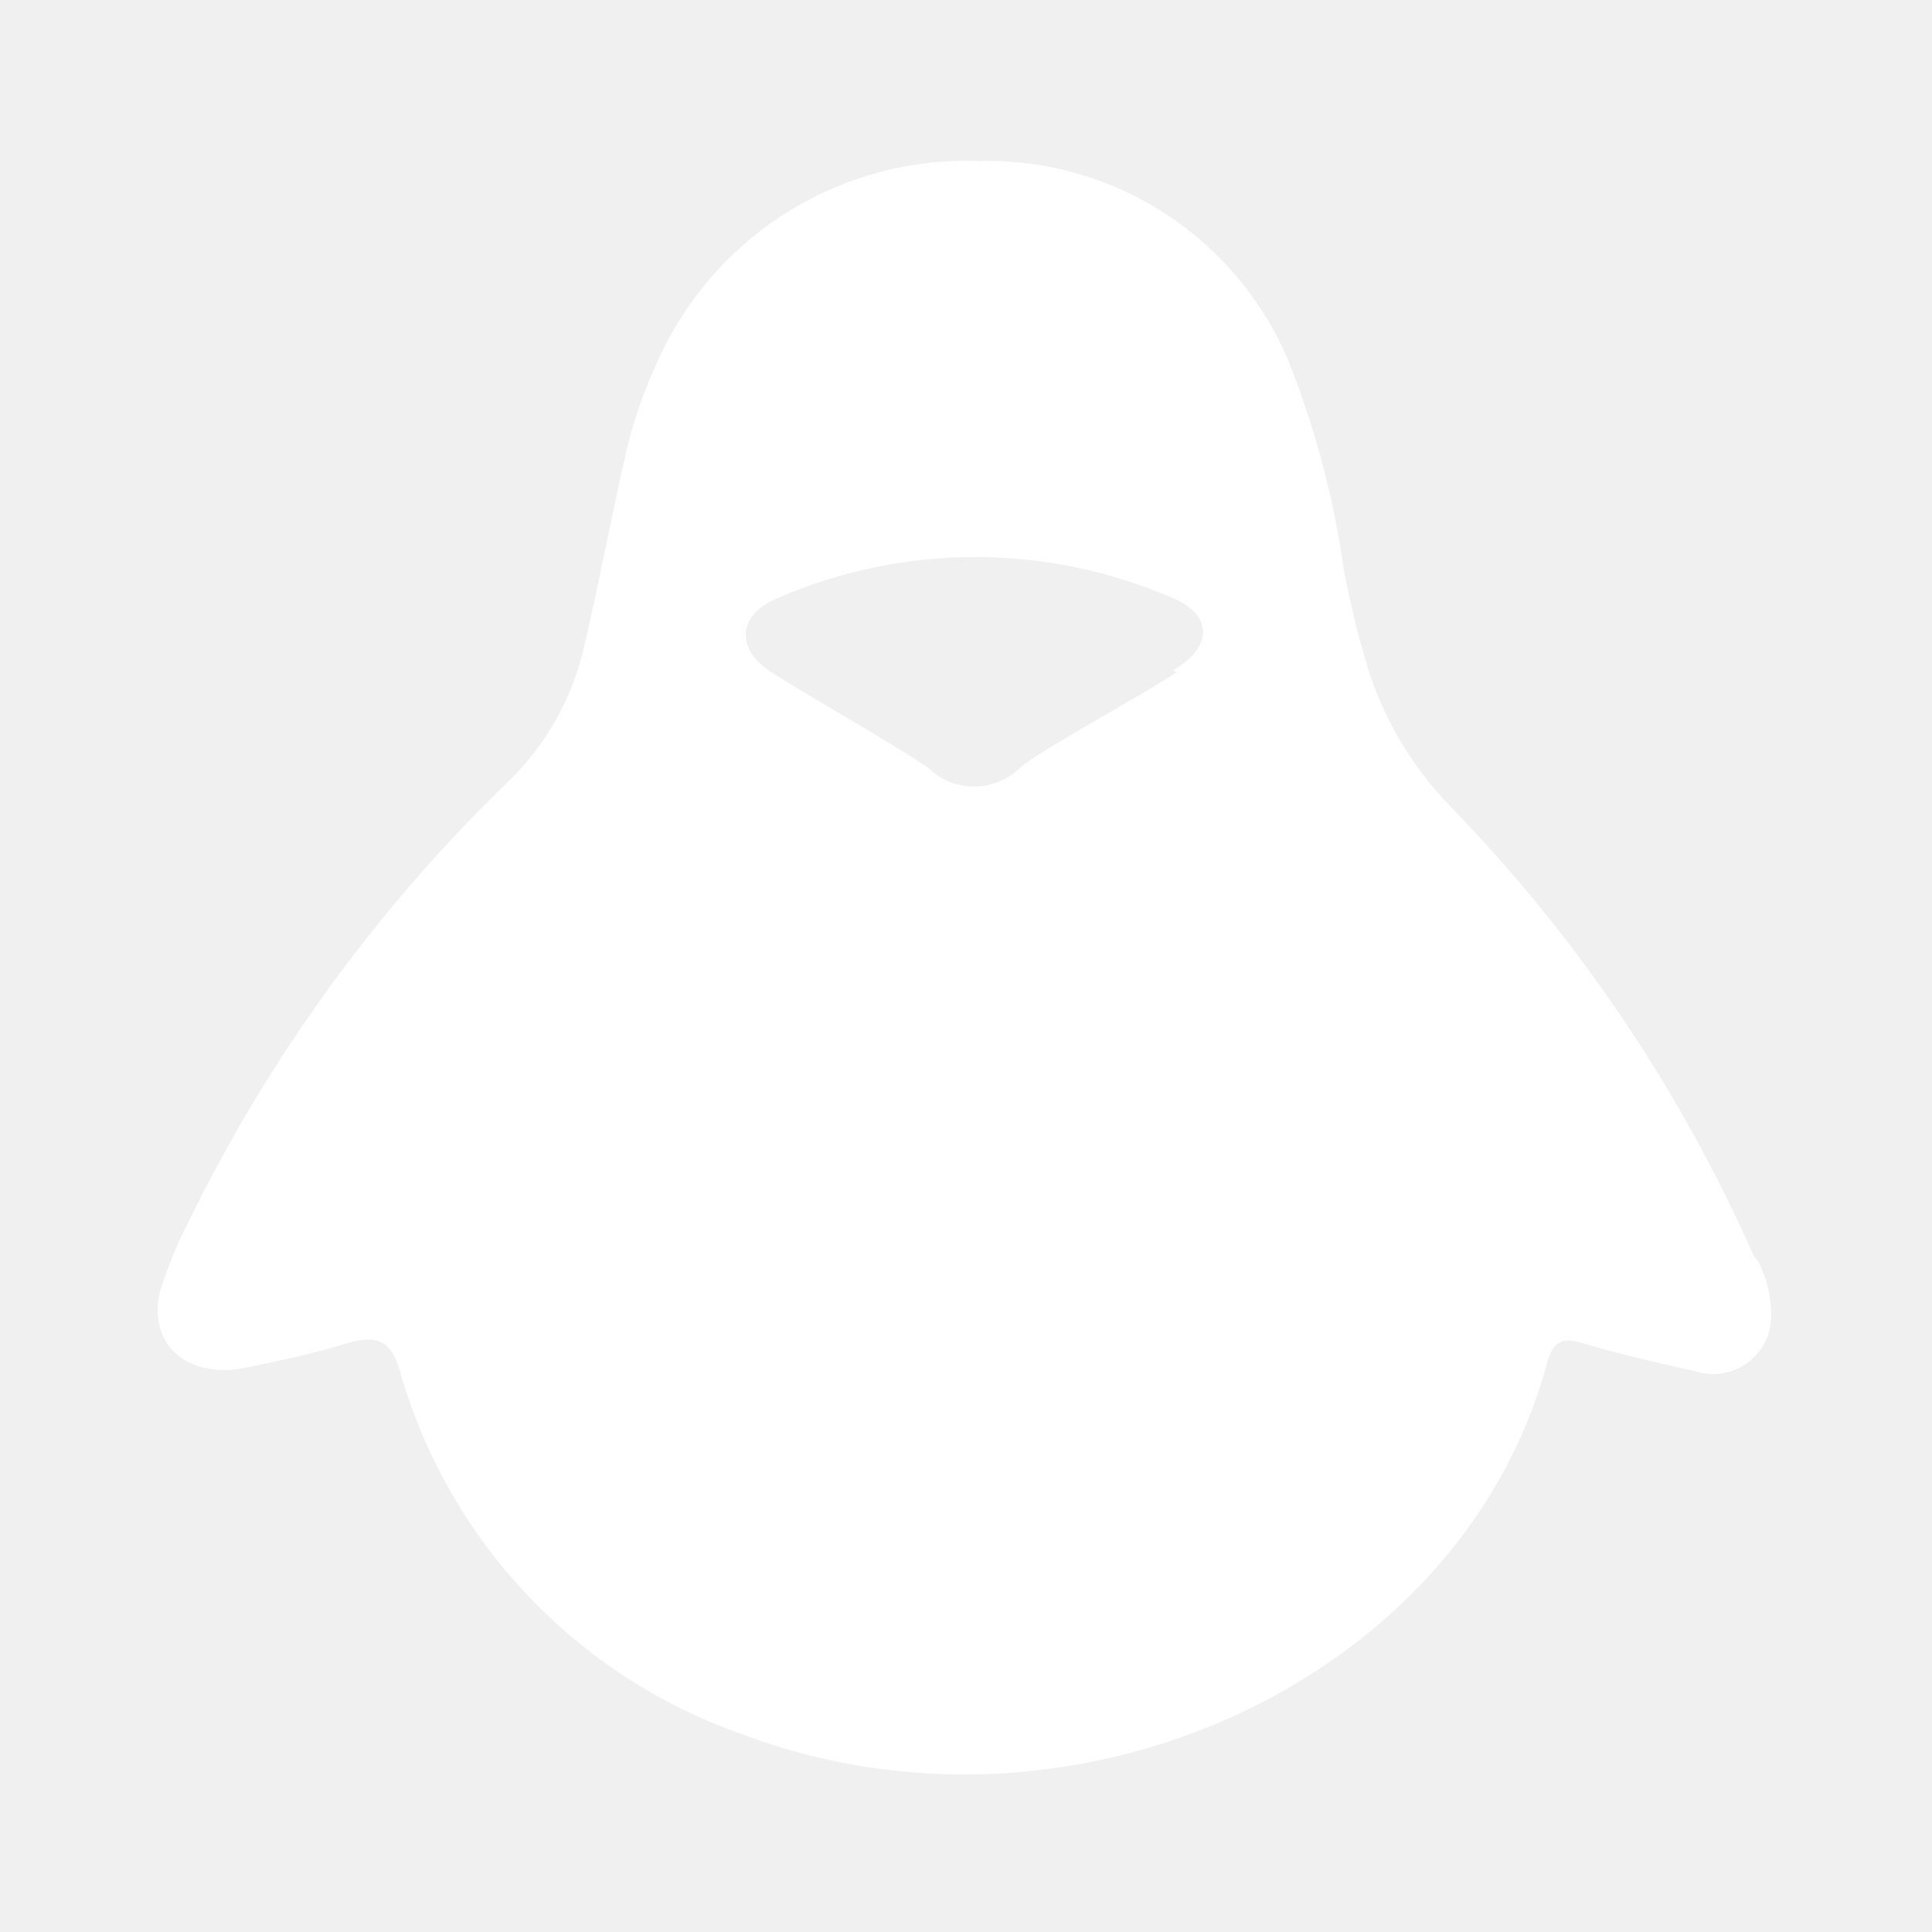
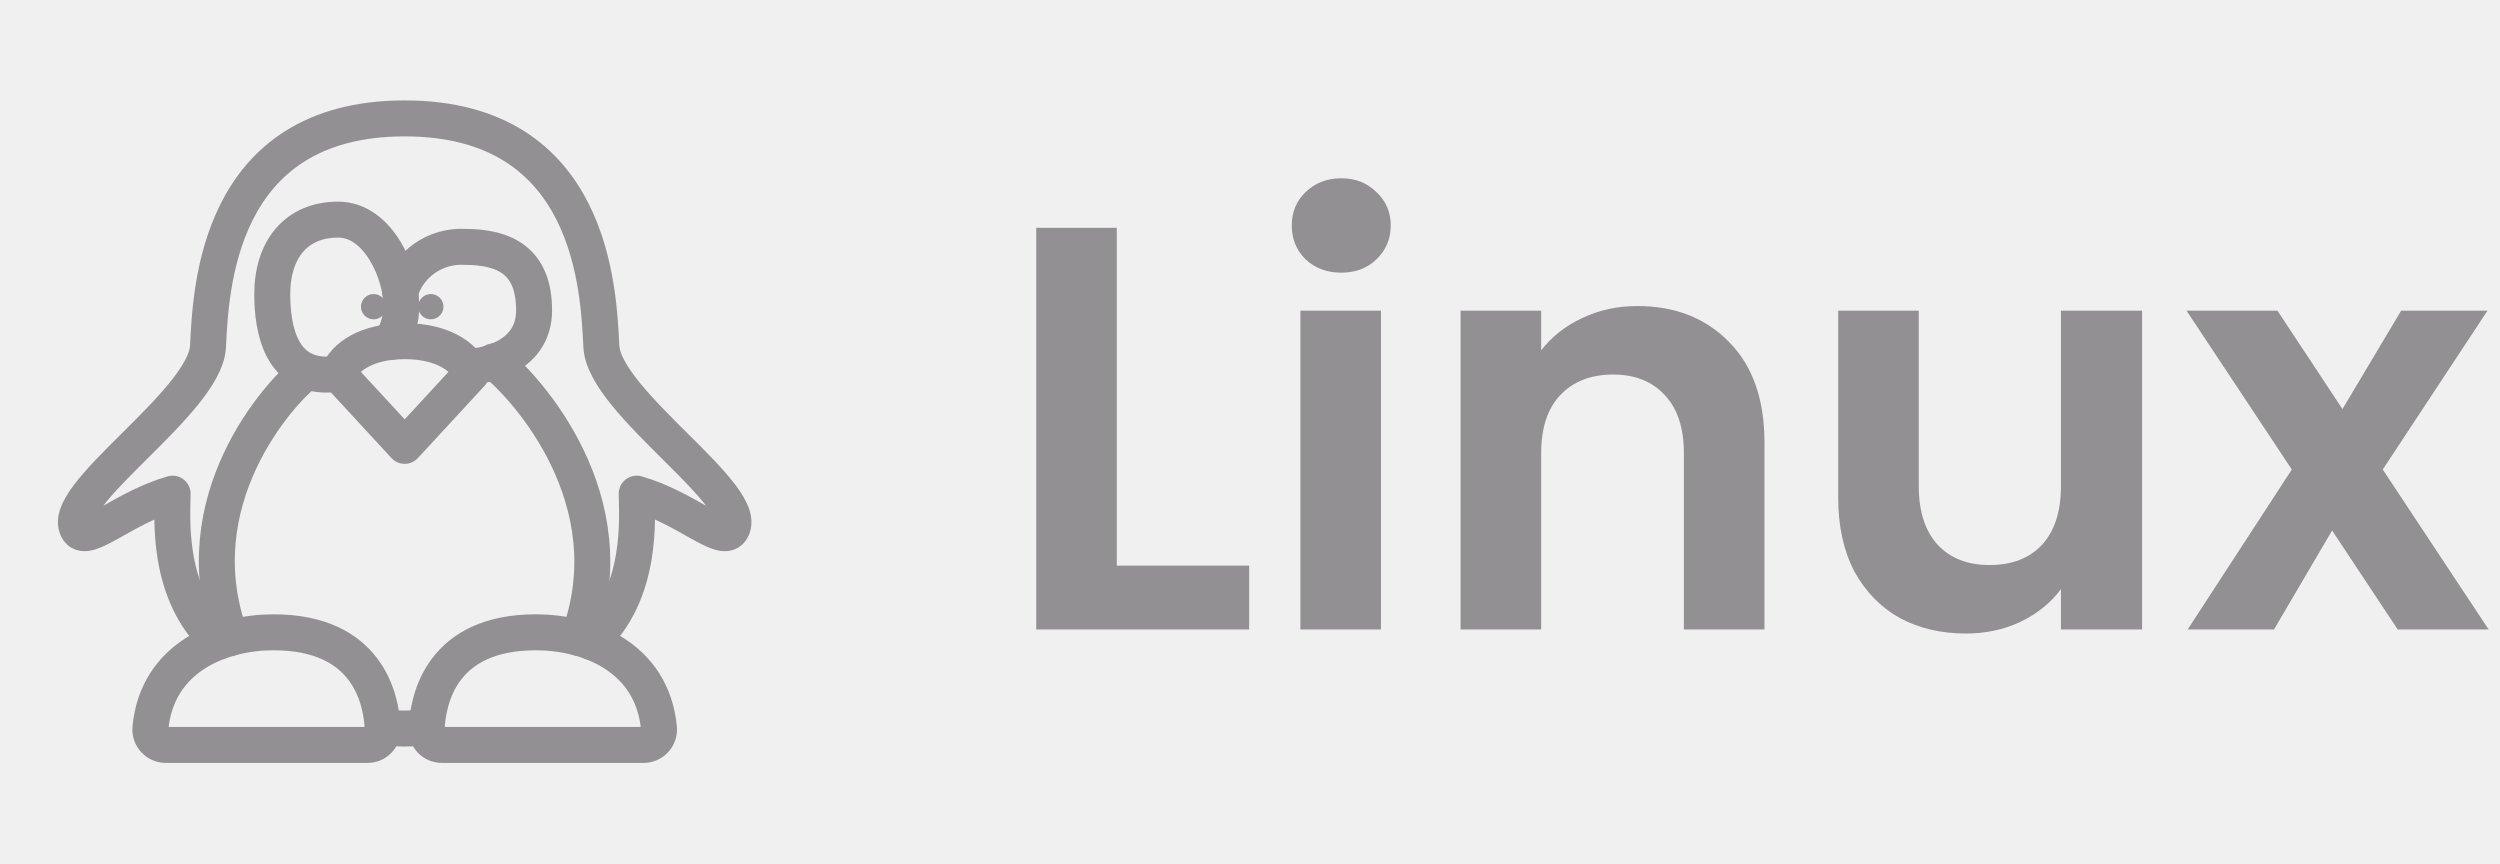
- <svg xmlns="http://www.w3.org/2000/svg" width="800px" height="800px" viewBox="0 0 24 24" fill="#ffffff">
-   <g id="SVGRepo_bgCarrier" stroke-width="0" />
-   <g id="SVGRepo_tracerCarrier" stroke-linecap="round" stroke-linejoin="round" />
-   <g id="SVGRepo_iconCarrier">
-     <rect width="24" height="24" fill="none" />
-     <path d="M14.62,8.35c-.42.28-1.75,1-1.95,1.19a.82.82,0,0,1-1.14,0c-.2-.16-1.53-.92-1.95-1.19s-.45-.7.08-.92a6.16,6.16,0,0,1,4.91,0c.49.21.51.6,0,.9m7.22,7.28A19.09,19.09,0,0,0,18,10a4.31,4.31,0,0,1-1.06-1.88c-.1-.33-.17-.67-.24-1A11.32,11.32,0,0,0,16,4.47,4.06,4.06,0,0,0,12.16,2,4.2,4.2,0,0,0,8.21,4.4a5.9,5.9,0,0,0-.46,1.34c-.17.76-.32,1.55-.5,2.32a3.38,3.38,0,0,1-1,1.71,19.53,19.53,0,0,0-3.88,5.35A6.09,6.09,0,0,0,2,16c-.19.66.29,1.12,1,1,.44-.09.88-.18,1.3-.31s.57,0,.67.35a6.73,6.73,0,0,0,4.24,4.5c4.12,1.56,8.93-.66,10-4.58.07-.27.17-.37.47-.27.46.14.93.24,1.4.35a.72.72,0,0,0,.92-.64,1.44,1.44,0,0,0-.16-.73" />
-   </g>
+ <svg xmlns="http://www.w3.org/2000/svg" width="139" height="48" viewBox="0 0 139 48" fill="none">
+   <path d="M15.205 35.156C12.264 35.156 8.738 36.559 8.362 40.478C8.351 40.597 8.364 40.716 8.402 40.829C8.439 40.943 8.5 41.047 8.58 41.135C8.66 41.223 8.757 41.294 8.866 41.343C8.975 41.392 9.092 41.417 9.211 41.418H20.433C20.547 41.419 20.66 41.396 20.765 41.352C20.871 41.308 20.966 41.242 21.045 41.16C21.124 41.078 21.186 40.981 21.227 40.875C21.267 40.768 21.286 40.654 21.281 40.54C21.204 38.817 20.425 35.156 15.205 35.156Z" stroke="#939093" stroke-width="2" stroke-linecap="round" stroke-linejoin="round" />
+   <path d="M16.922 20.779C15.657 21.751 10.014 27.819 12.835 35.466" stroke="#939093" stroke-width="2" stroke-linecap="round" stroke-linejoin="round" />
+   <path d="M29.795 35.156C32.736 35.156 36.262 36.559 36.638 40.478C36.649 40.597 36.636 40.716 36.598 40.829C36.561 40.943 36.5 41.047 36.42 41.135C36.34 41.223 36.243 41.294 36.134 41.343C36.025 41.392 35.908 41.417 35.788 41.418H24.567C24.453 41.419 24.34 41.396 24.235 41.352C24.129 41.308 24.034 41.242 23.955 41.16C23.876 41.078 23.814 40.981 23.773 40.875C23.733 40.768 23.714 40.654 23.719 40.54C23.796 38.817 24.575 35.156 29.795 35.156Z" stroke="#939093" stroke-width="2" stroke-linecap="round" stroke-linejoin="round" />
+   <path d="M32.826 35.677C35.812 33.011 35.401 28.623 35.401 27.447C38.114 28.216 40.118 30.233 40.646 29.482C41.934 27.651 33.597 22.407 33.435 19.264C33.277 16.19 32.972 6.583 22.5 6.583C12.027 6.583 11.723 16.19 11.565 19.264C11.403 22.407 3.066 27.651 4.354 29.482C4.882 30.233 6.886 28.216 9.598 27.448C9.598 28.623 9.188 33.011 12.174 35.677" stroke="#939093" stroke-width="2" stroke-linecap="round" stroke-linejoin="round" />
+   <path d="M27.447 20.093C29.258 21.502 34.986 27.82 32.164 35.466" stroke="#939093" stroke-width="2" stroke-linecap="round" stroke-linejoin="round" />
+   <path d="M22.5 24.79L26.201 20.779C25.84 19.829 24.596 18.97 22.5 18.97C20.404 18.97 19.16 19.829 18.799 20.779L22.5 24.79Z" stroke="#939093" stroke-width="2" stroke-linecap="round" stroke-linejoin="round" />
+   <path d="M18.799 20.779C15.589 21.253 15.137 18.224 15.137 16.371C15.137 13.839 16.493 12.211 18.799 12.211C21.105 12.211 22.303 15.331 22.303 16.823C22.352 17.595 22.152 18.363 21.732 19.012" stroke="#939093" stroke-width="2" stroke-linecap="round" stroke-linejoin="round" />
+   <path d="M25.988 20.375C26.621 20.42 29.695 20.01 29.695 17.252C29.695 14.494 28.045 13.726 25.829 13.726C25.039 13.685 24.258 13.908 23.61 14.361C22.962 14.815 22.484 15.471 22.251 16.227" stroke="#939093" stroke-width="2" stroke-linecap="round" stroke-linejoin="round" />
+   <path d="M21.282 40.389C22.09 40.546 22.919 40.546 23.727 40.389" stroke="#939093" stroke-width="2" stroke-linecap="round" stroke-linejoin="round" />
+   <path d="M20.773 17.755C21.161 17.755 21.476 17.44 21.476 17.052C21.476 16.664 21.161 16.349 20.773 16.349C20.385 16.349 20.07 16.664 20.07 17.052C20.07 17.44 20.385 17.755 20.773 17.755Z" fill="#939093" />
+   <path d="M23.953 17.755C24.341 17.755 24.656 17.44 24.656 17.052C24.656 16.664 24.341 16.349 23.953 16.349C23.565 16.349 23.25 16.664 23.25 17.052C23.25 17.44 23.565 17.755 23.953 17.755Z" fill="#939093" />
+   <path d="M62.094 31.448H69.454V35H57.614V12.664H62.094V31.448ZM74.574 15.16C73.784 15.16 73.123 14.915 72.59 14.424C72.078 13.912 71.822 13.283 71.822 12.536C71.822 11.789 72.078 11.171 72.59 10.68C73.123 10.168 73.784 9.912 74.574 9.912C75.363 9.912 76.014 10.168 76.526 10.68C77.059 11.171 77.326 11.789 77.326 12.536C77.326 13.283 77.059 13.912 76.526 14.424C76.014 14.915 75.363 15.16 74.574 15.16ZM76.782 17.272V35H72.302V17.272H76.782ZM91.032 17.016C93.144 17.016 94.851 17.688 96.152 19.032C97.453 20.355 98.104 22.211 98.104 24.6V35H93.624V25.208C93.624 23.8 93.272 22.723 92.568 21.976C91.864 21.208 90.904 20.824 89.688 20.824C88.451 20.824 87.469 21.208 86.744 21.976C86.04 22.723 85.688 23.8 85.688 25.208V35H81.208V17.272H85.688V19.48C86.285 18.712 87.043 18.115 87.96 17.688C88.899 17.24 89.923 17.016 91.032 17.016ZM119.1 17.272V35H114.588V32.76C114.012 33.528 113.255 34.136 112.316 34.584C111.399 35.011 110.396 35.224 109.308 35.224C107.922 35.224 106.695 34.936 105.628 34.36C104.562 33.763 103.719 32.899 103.1 31.768C102.503 30.616 102.204 29.251 102.204 27.672V17.272H106.684V27.032C106.684 28.44 107.036 29.528 107.74 30.296C108.444 31.043 109.404 31.416 110.62 31.416C111.858 31.416 112.828 31.043 113.532 30.296C114.236 29.528 114.588 28.44 114.588 27.032V17.272H119.1ZM133.313 35L129.665 29.496L126.433 35H121.633L127.425 26.104L121.569 17.272H126.625L130.241 22.744L133.505 17.272H138.305L132.481 26.104L138.369 35H133.313Z" fill="#939093" />
</svg>
